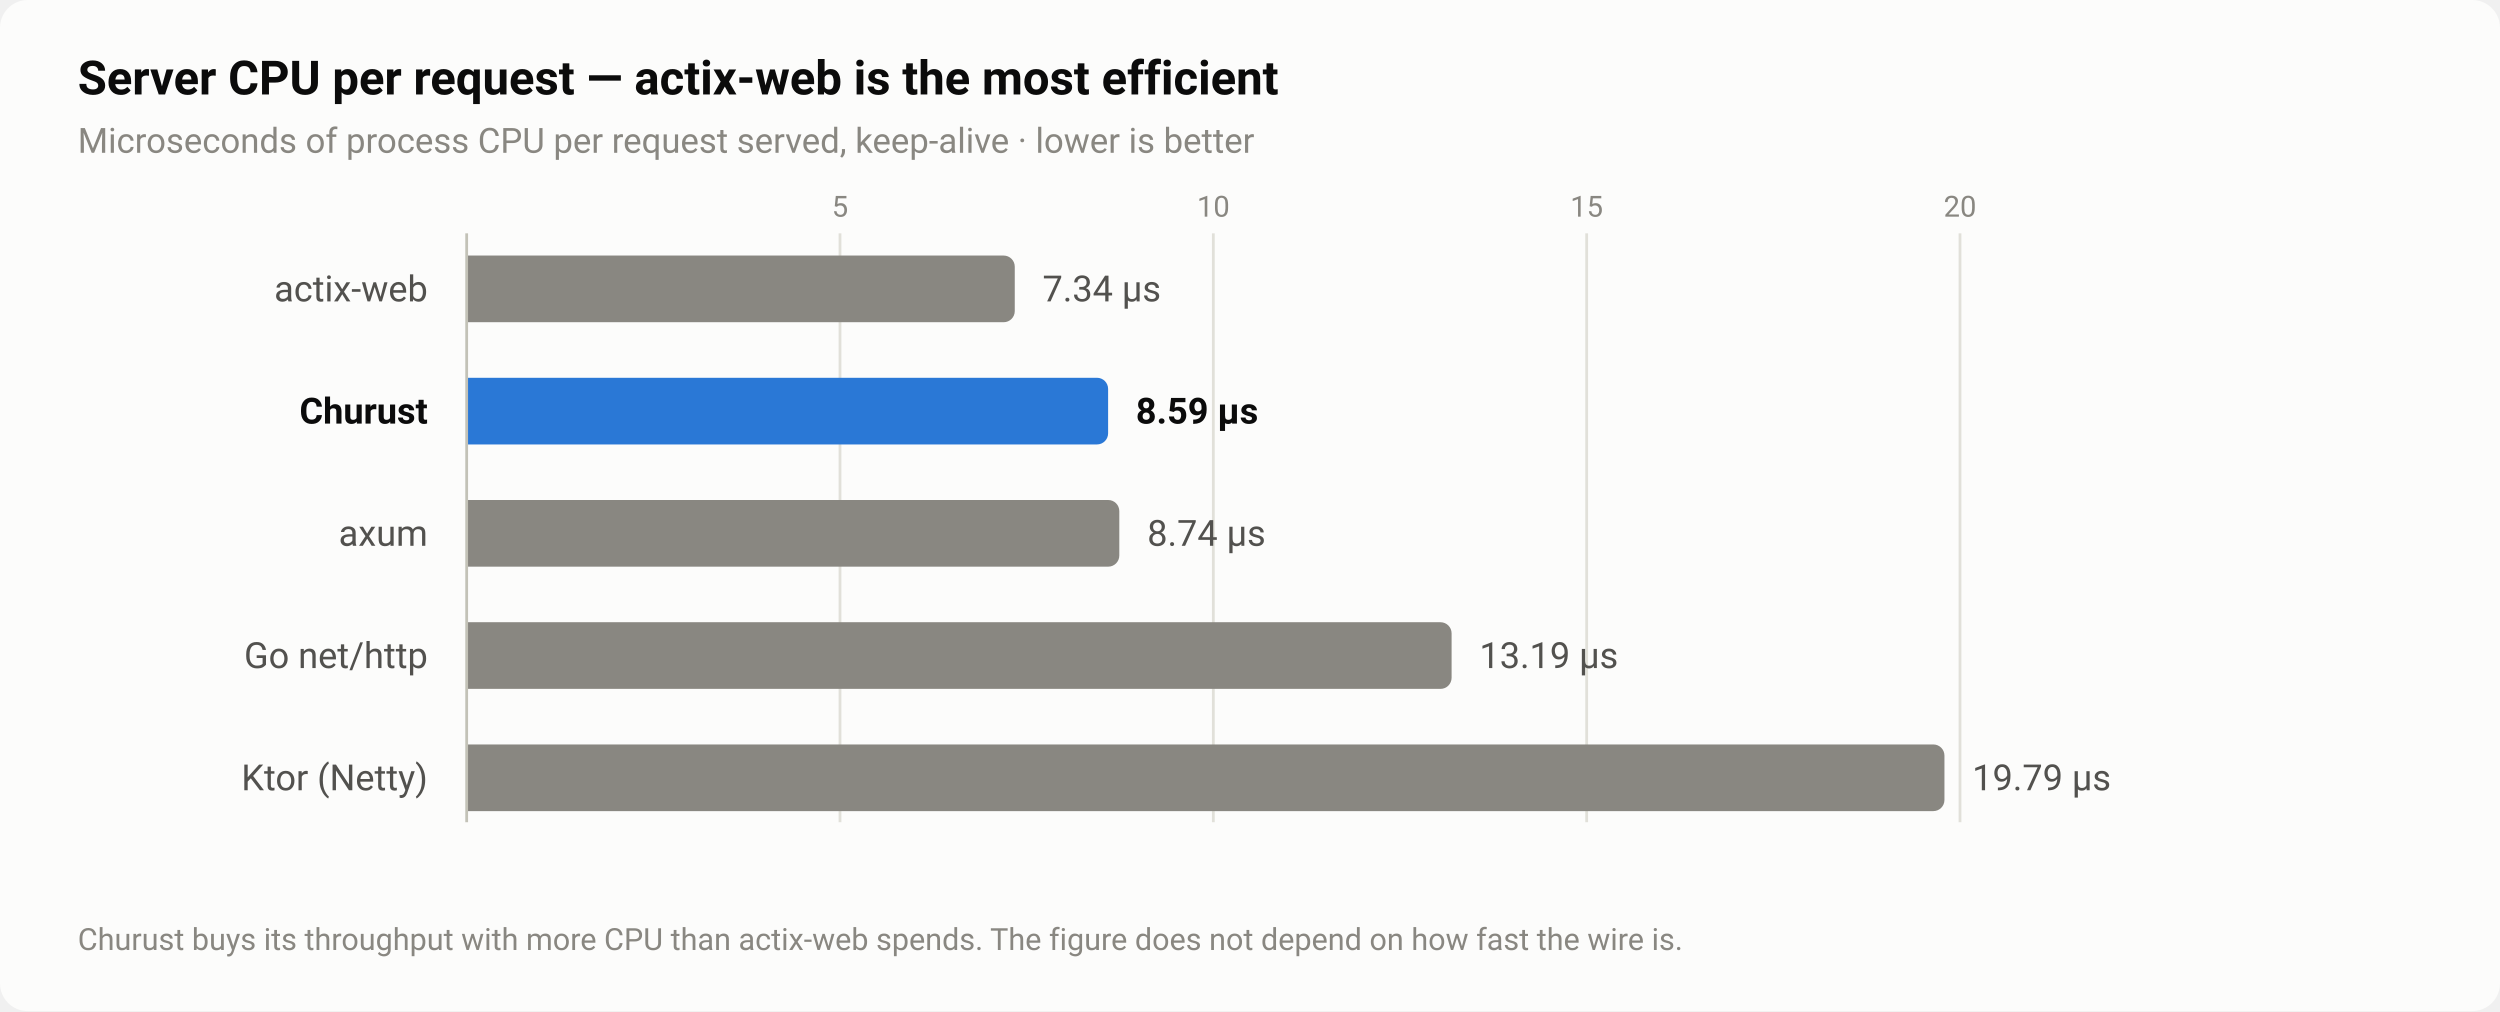
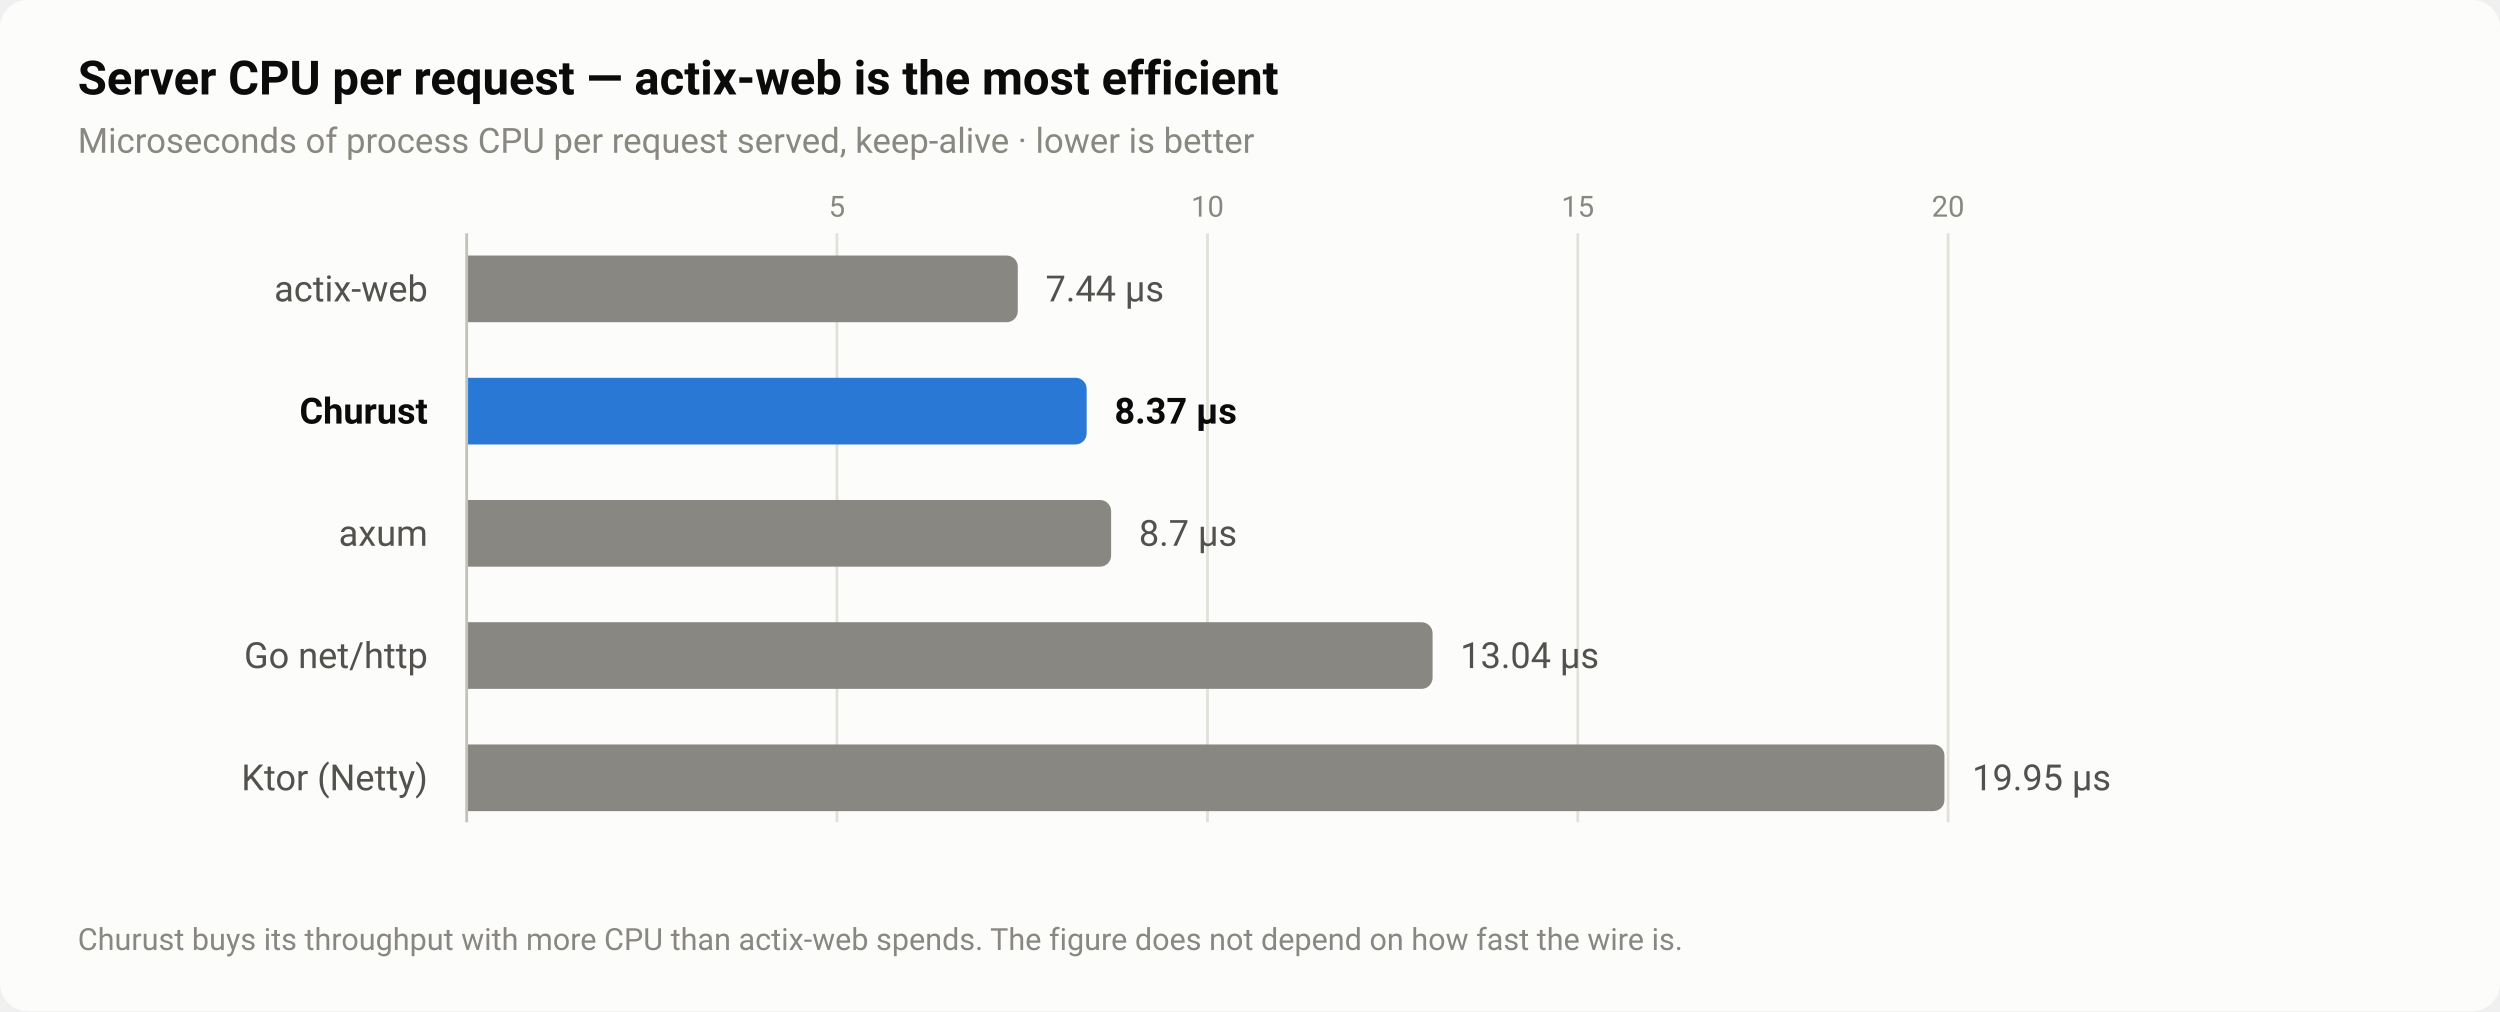
<svg xmlns="http://www.w3.org/2000/svg" viewBox="0 0 900 364" width="900" height="364" role="img" aria-labelledby="cpu-t cpu-d">
  <style>
text{font-family:system-ui,-apple-system,"Segoe UI",Roboto,sans-serif;}
.s{fill:#fcfcfb}.ink{fill:#0b0b0b}.ink2{fill:#52514e}.mut{fill:#898781}.acc{fill:#2a78d6}.peer{fill:#898781}.s2{fill:#eb6834}.grid{stroke:#e1e0d9}.axis{stroke:#c3c2b7}.acc-s{stroke:#2a78d6}.s2-s{stroke:#eb6834}.ring{stroke:#fcfcfb}
@media (prefers-color-scheme:dark){.s{fill:#1a1a19}.ink{fill:#ffffff}.ink2{fill:#c3c2b7}.mut{fill:#898781}.acc{fill:#3987e5}.peer{fill:#898781}.s2{fill:#d95926}.grid{stroke:#2c2c2a}.axis{stroke:#383835}.acc-s{stroke:#3987e5}.s2-s{stroke:#d95926}.ring{stroke:#1a1a19}}
</style>
  <rect class="s" width="900" height="364" rx="10" />
  <text class="ink" x="28" y="34" font-size="17" font-weight="600">Server CPU per request — actix-web is the most efficient</text>
  <text class="mut" x="28" y="55" font-size="12.5">Microseconds of process CPU per request served, keep-alive · lower is better</text>
-   <line class="grid" x1="302.4" y1="84" x2="302.4" y2="296" stroke-width="1" />
-   <text class="mut" x="302.4" y="78" font-size="10.5" text-anchor="middle">5</text>
-   <line class="grid" x1="436.8" y1="84" x2="436.8" y2="296" stroke-width="1" />
-   <text class="mut" x="436.8" y="78" font-size="10.5" text-anchor="middle">10</text>
-   <line class="grid" x1="571.2" y1="84" x2="571.2" y2="296" stroke-width="1" />
-   <text class="mut" x="571.2" y="78" font-size="10.5" text-anchor="middle">15</text>
-   <line class="grid" x1="705.6" y1="84" x2="705.6" y2="296" stroke-width="1" />
-   <text class="mut" x="705.6" y="78" font-size="10.5" text-anchor="middle">20</text>
+   <line class="grid" x1="301.3" y1="84" x2="301.3" y2="296" stroke-width="1" />
+   <text class="mut" x="301.3" y="78" font-size="10.5" text-anchor="middle">5</text>
+   <line class="grid" x1="434.7" y1="84" x2="434.7" y2="296" stroke-width="1" />
+   <text class="mut" x="434.7" y="78" font-size="10.5" text-anchor="middle">10</text>
+   <line class="grid" x1="568.0" y1="84" x2="568.0" y2="296" stroke-width="1" />
+   <text class="mut" x="568.0" y="78" font-size="10.5" text-anchor="middle">15</text>
+   <line class="grid" x1="701.3" y1="84" x2="701.3" y2="296" stroke-width="1" />
+   <text class="mut" x="701.3" y="78" font-size="10.5" text-anchor="middle">20</text>
  <text class="ink2" x="154" y="108.5" font-size="13" font-weight="400" text-anchor="end">actix-web</text>
-   <path class="peer" d="M168,92 H361.316 A4,4 0 0 1 365.316,96 V112 A4,4 0 0 1 361.316,116 H168 Z" />
-   <text class="ink2" x="375.3" y="108.5" font-size="13" font-weight="400">7.34 µs</text>
+   <path class="peer" d="M168,92 H362.4 A4,4 0 0 1 366.4,96 V112 A4,4 0 0 1 362.4,116 H168 Z" />
+   <text class="ink2" x="376.4" y="108.5" font-size="13" font-weight="400">7.44 µs</text>
  <text class="ink" x="154" y="152.5" font-size="13" font-weight="600" text-anchor="end">Churust</text>
-   <path class="acc" d="M168,136 H394.919 A4,4 0 0 1 398.919,140 V156 A4,4 0 0 1 394.919,160 H168 Z" />
-   <text class="ink" x="408.9" y="152.5" font-size="13" font-weight="600">8.59 µs</text>
+   <path class="acc" d="M168,136 H387.2 A4,4 0 0 1 391.2,140 V156 A4,4 0 0 1 387.2,160 H168 Z" />
+   <text class="ink" x="401.2" y="152.5" font-size="13" font-weight="600">8.37 µs</text>
  <text class="ink2" x="154" y="196.5" font-size="13" font-weight="400" text-anchor="end">axum</text>
-   <path class="peer" d="M168,180 H398.951 A4,4 0 0 1 402.951,184 V200 A4,4 0 0 1 398.951,204 H168 Z" />
-   <text class="ink2" x="413.0" y="196.5" font-size="13" font-weight="400">8.74 µs</text>
+   <path class="peer" d="M168,180 H396.0 A4,4 0 0 1 400.0,184 V200 A4,4 0 0 1 396.0,204 H168 Z" />
+   <text class="ink2" x="410.0" y="196.5" font-size="13" font-weight="400">8.7 µs</text>
  <text class="ink2" x="154" y="240.5" font-size="13" font-weight="400" text-anchor="end">Go net/http</text>
-   <path class="peer" d="M168,224 H518.577 A4,4 0 0 1 522.577,228 V244 A4,4 0 0 1 518.577,248 H168 Z" />
-   <text class="ink2" x="532.6" y="240.5" font-size="13" font-weight="400">13.19 µs</text>
+   <path class="peer" d="M168,224 H511.733 A4,4 0 0 1 515.733,228 V244 A4,4 0 0 1 511.733,248 H168 Z" />
+   <text class="ink2" x="525.7" y="240.5" font-size="13" font-weight="400">13.04 µs</text>
  <text class="ink2" x="154" y="284.5" font-size="13" font-weight="400" text-anchor="end">Ktor (Netty)</text>
  <path class="peer" d="M168,268 H696.0 A4,4 0 0 1 700.0,272 V288 A4,4 0 0 1 696.0,292 H168 Z" />
-   <text class="ink2" x="710.0" y="284.5" font-size="13" font-weight="400">19.79 µs</text>
+   <text class="ink2" x="710.0" y="284.5" font-size="13" font-weight="400">19.95 µs</text>
  <line class="axis" x1="168" y1="84" x2="168" y2="296" stroke-width="1" />
  <text class="mut" x="28" y="342" font-size="11">Churust buys its throughput with more CPU than actix-web spends. The figure does not depend on how fast the wire is.</text>
</svg>
